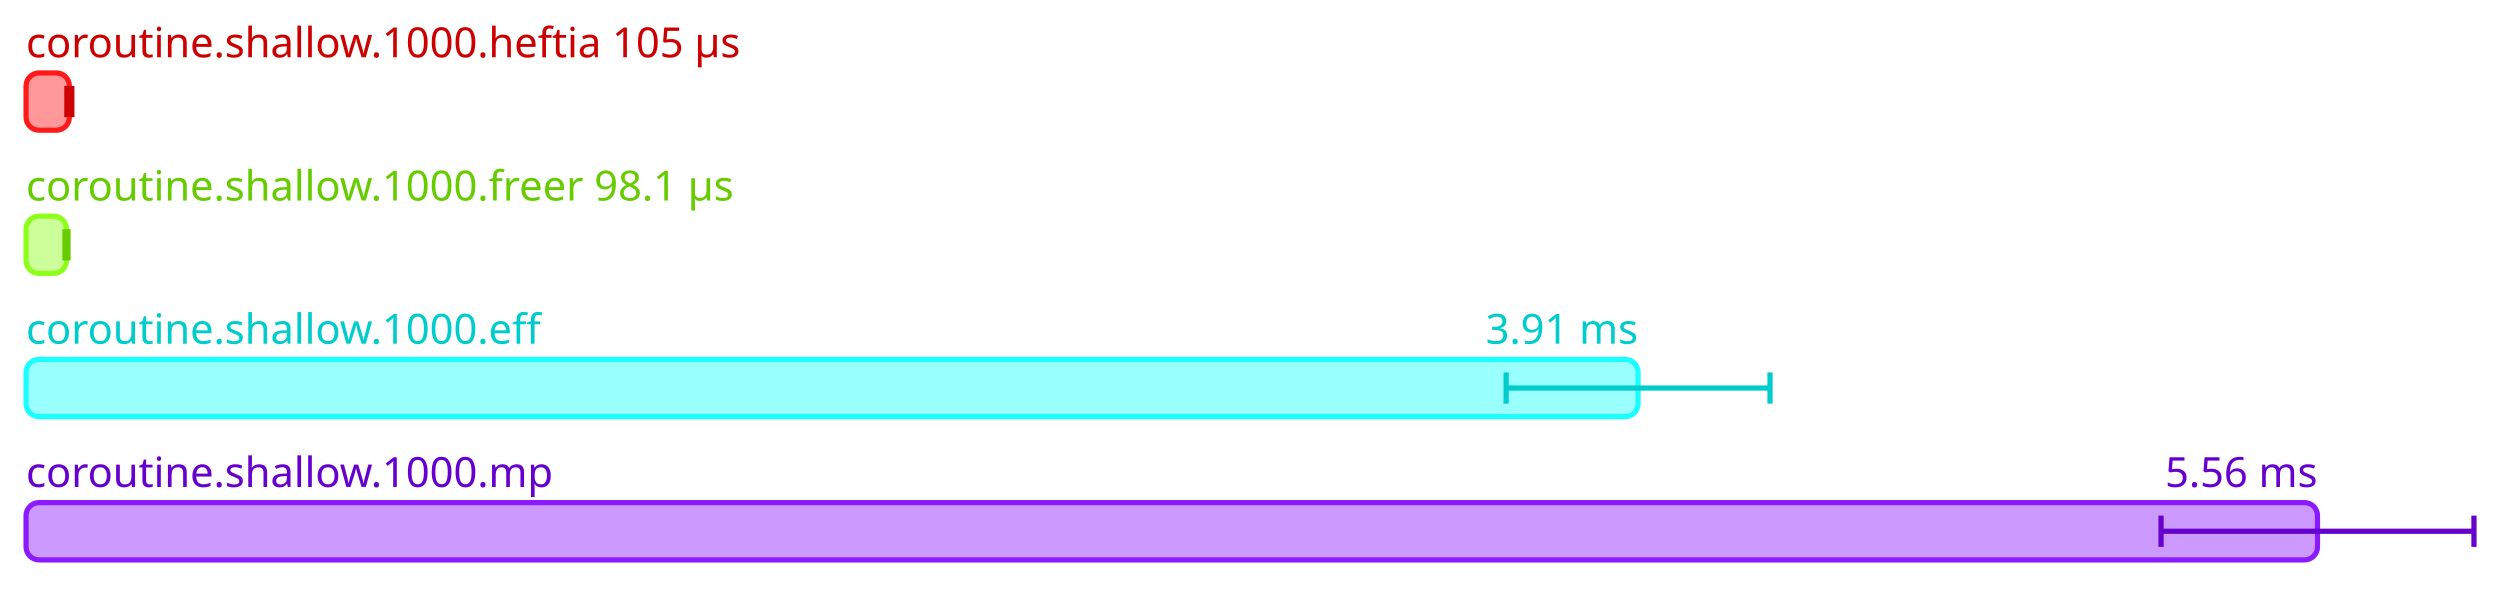
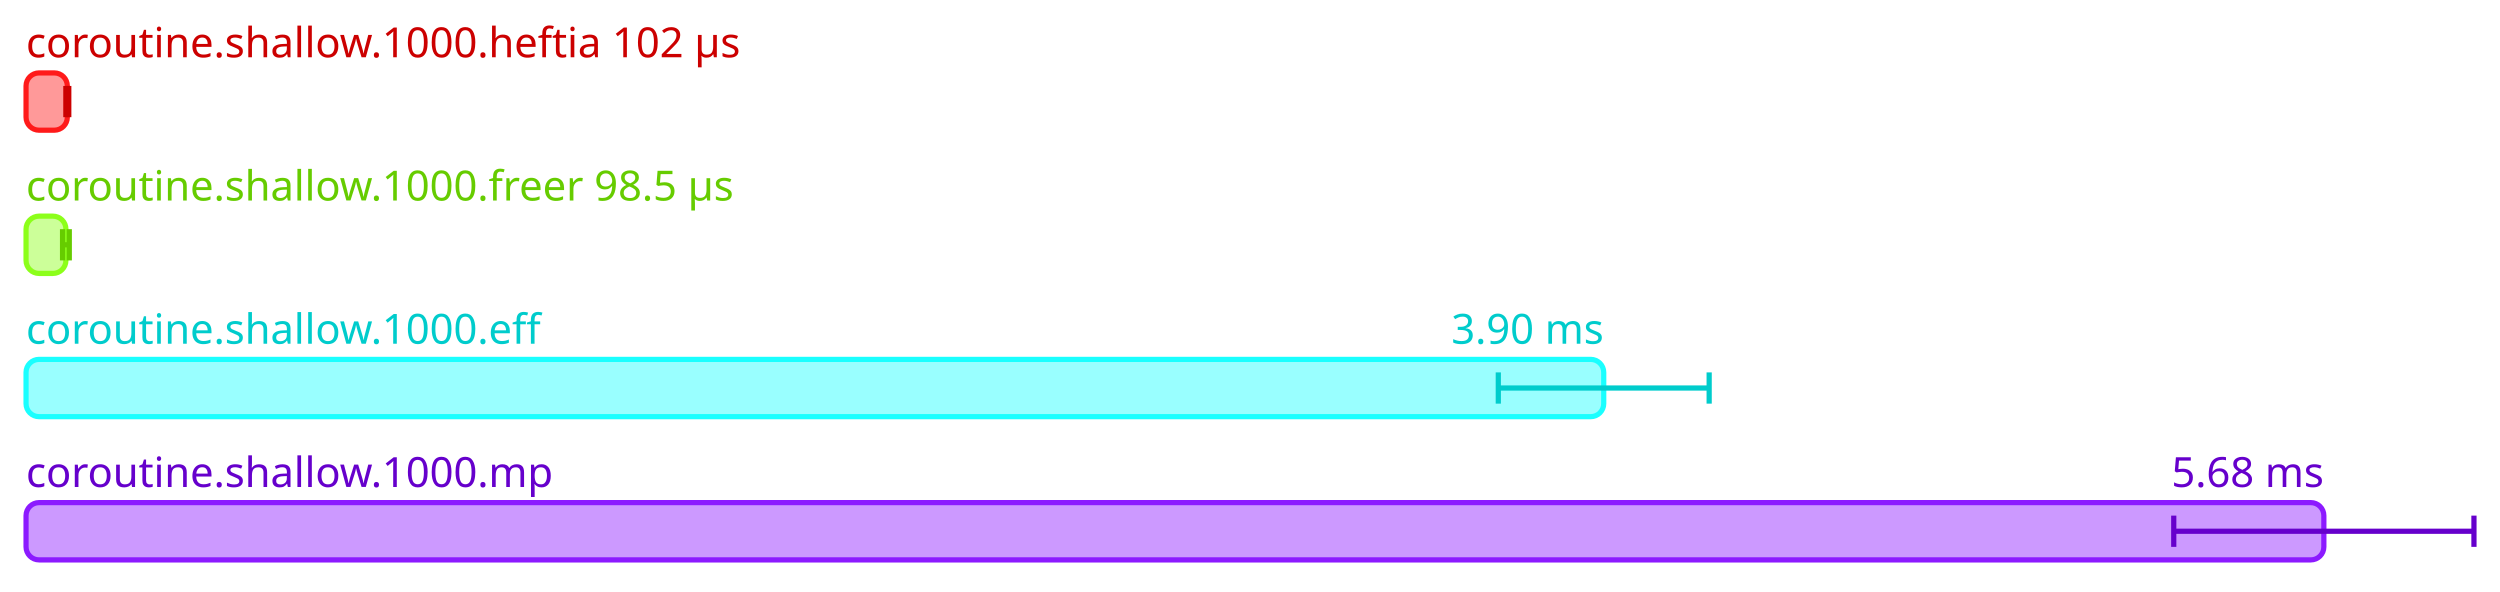
<svg xmlns="http://www.w3.org/2000/svg" height="227" width="960.0" font-size="16" font-family="sans-serif" stroke-width="2">
  <g transform="translate(10.0 0)">
-     <text fill="hsl(0, 100%, 40%)" y="22">coroutine.shallow.1000.heftia 105  μs</text>
+     <text fill="hsl(0, 100%, 40%)" y="22">coroutine.shallow.1000.heftia 102  μs</text>
    <g>
-       <rect y="28" rx="5" height="22" width="16.633" fill="hsl(0, 100%, 80%)" stroke="hsl(0, 100%, 55%)" />
+       <rect y="28" rx="5" height="22" width="15.85" fill="hsl(0, 100%, 80%)" stroke="hsl(0, 100%, 55%)" />
      <g stroke="hsl(0, 100%, 40%)">
-         <line x1="15.684" x2="17.583" y1="39" y2="39" />
-         <line x1="15.684" x2="15.684" y1="33" y2="45" />
-         <line x1="17.583" x2="17.583" y1="33" y2="45" />
+         <line x1="15.291" x2="16.409" y1="39" y2="39" />
+         <line x1="15.291" x2="15.291" y1="33" y2="45" />
+         <line x1="16.409" x2="16.409" y1="33" y2="45" />
      </g>
    </g>
-     <text fill="hsl(90, 100%, 40%)" y="77">coroutine.shallow.1000.freer 98.1 μs</text>
+     <text fill="hsl(90, 100%, 40%)" y="77">coroutine.shallow.1000.freer 98.5 μs</text>
    <g>
-       <rect y="83" rx="5" height="22" width="15.532" fill="hsl(90, 100%, 80%)" stroke="hsl(90, 100%, 55%)" />
+       <rect y="83" rx="5" height="22" width="15.312" fill="hsl(90, 100%, 80%)" stroke="hsl(90, 100%, 55%)" />
      <g stroke="hsl(90, 100%, 40%)">
-         <line x1="14.958" x2="16.105" y1="94" y2="94" />
-         <line x1="14.958" x2="14.958" y1="88" y2="100" />
-         <line x1="16.105" x2="16.105" y1="88" y2="100" />
+         <line x1="14.018" x2="16.606" y1="94" y2="94" />
+         <line x1="14.018" x2="14.018" y1="88" y2="100" />
+         <line x1="16.606" x2="16.606" y1="88" y2="100" />
      </g>
    </g>
    <g fill="hsl(180, 100%, 40%)">
      <text y="132">coroutine.shallow.1000.eff</text>
-       <text y="132" x="619.023" text-anchor="end">3.91 ms</text>
+       <text y="132" x="605.833" text-anchor="end">3.90 ms</text>
    </g>
    <g>
-       <rect y="138" rx="5" height="22" width="619.023" fill="hsl(180, 100%, 80%)" stroke="hsl(180, 100%, 55%)" />
+       <rect y="138" rx="5" height="22" width="605.833" fill="hsl(180, 100%, 80%)" stroke="hsl(180, 100%, 55%)" />
      <g stroke="hsl(180, 100%, 40%)">
-         <line x1="568.36" x2="669.686" y1="149" y2="149" />
-         <line x1="568.36" x2="568.36" y1="143" y2="155" />
-         <line x1="669.686" x2="669.686" y1="143" y2="155" />
+         <line x1="565.347" x2="646.319" y1="149" y2="149" />
+         <line x1="565.347" x2="565.347" y1="143" y2="155" />
+         <line x1="646.319" x2="646.319" y1="143" y2="155" />
      </g>
    </g>
    <g fill="hsl(270, 100%, 40%)">
      <text y="187">coroutine.shallow.1000.mp</text>
-       <text y="187" x="879.922" text-anchor="end">5.56 ms</text>
+       <text y="187" x="882.36" text-anchor="end">5.68 ms</text>
    </g>
    <g>
-       <rect y="193" rx="5" height="22" width="879.922" fill="hsl(270, 100%, 80%)" stroke="hsl(270, 100%, 55%)" />
+       <rect y="193" rx="5" height="22" width="882.36" fill="hsl(270, 100%, 80%)" stroke="hsl(270, 100%, 55%)" />
      <g stroke="hsl(270, 100%, 40%)">
-         <line x1="819.844" x2="940.0" y1="204" y2="204" />
-         <line x1="819.844" x2="819.844" y1="198" y2="210" />
+         <line x1="824.721" x2="940.0" y1="204" y2="204" />
+         <line x1="824.721" x2="824.721" y1="198" y2="210" />
        <line x1="940.0" x2="940.0" y1="198" y2="210" />
      </g>
    </g>
  </g>
</svg>
